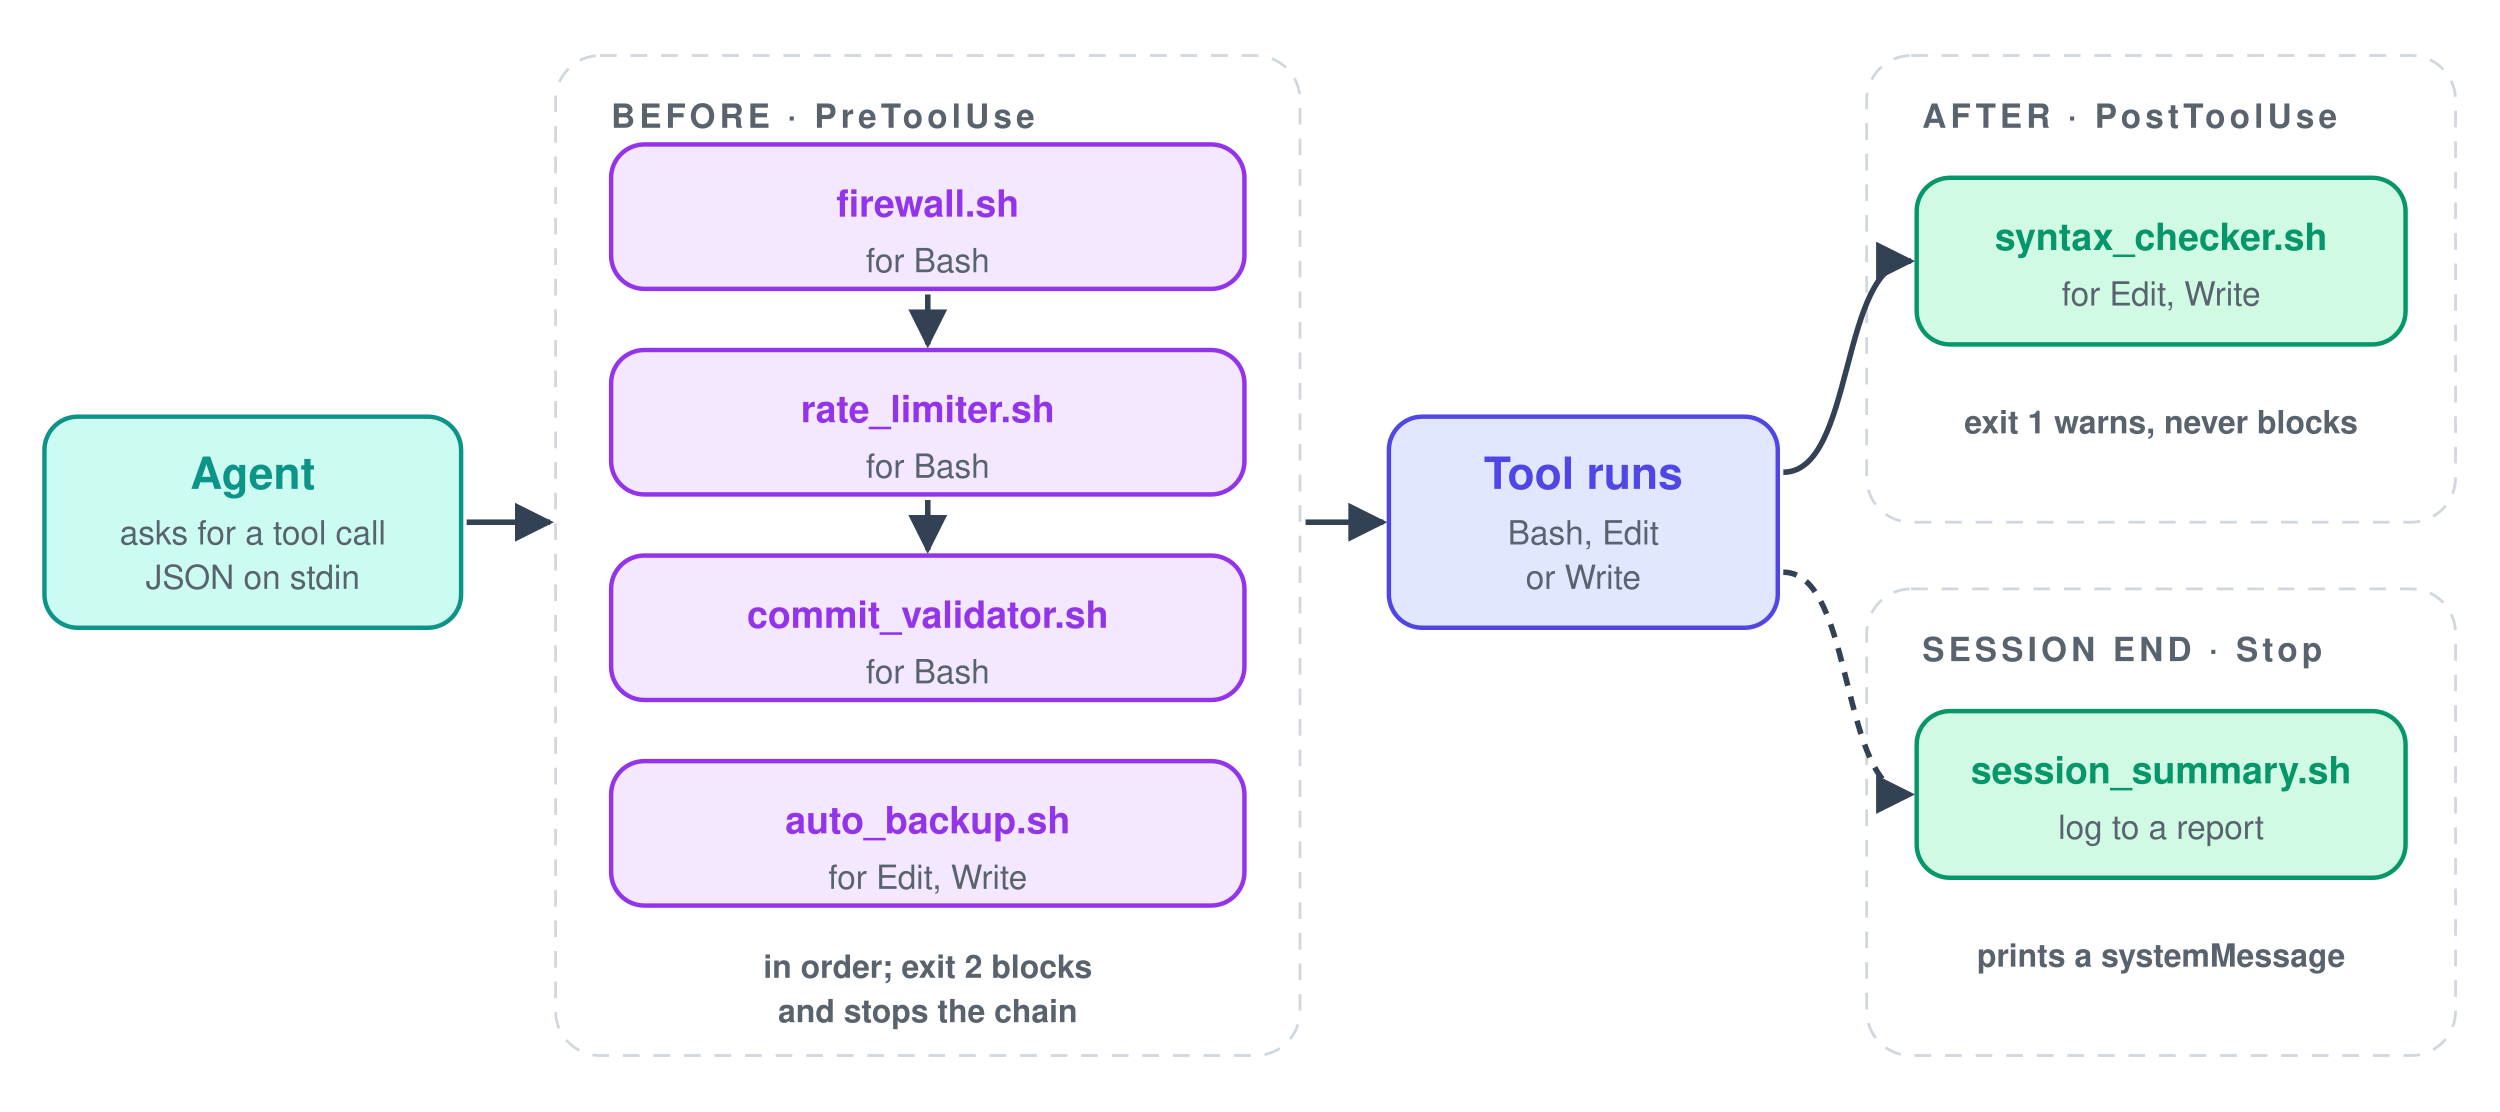
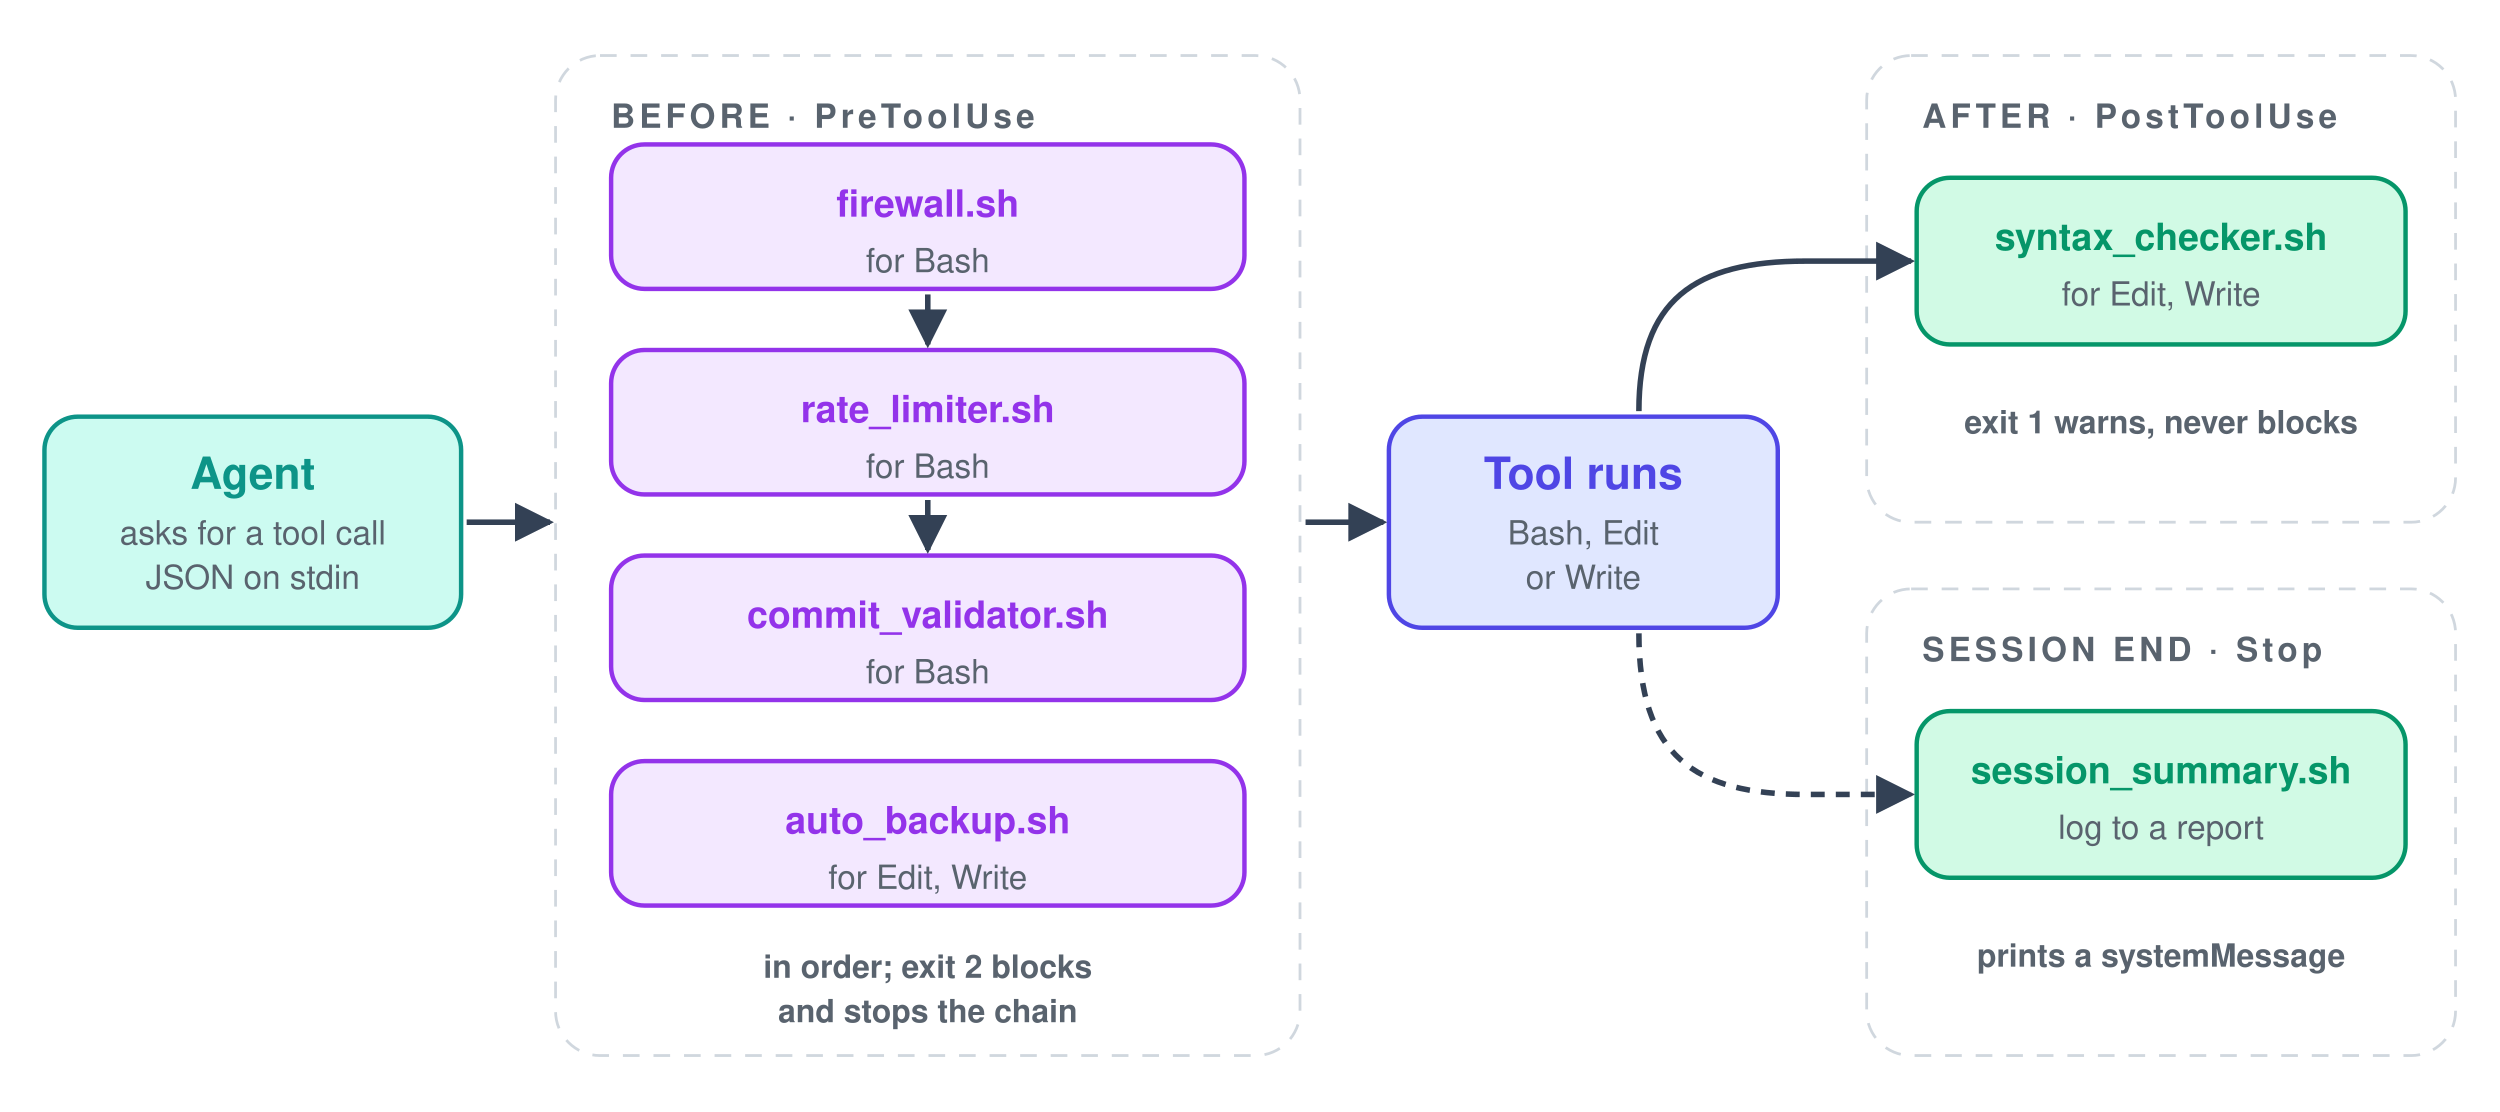
<svg xmlns="http://www.w3.org/2000/svg" viewBox="0 0 900 400" width="900" height="400" font-family="-apple-system, BlinkMacSystemFont, 'Segoe UI', Helvetica, Arial, sans-serif">
  <defs>
    <marker id="ah" viewBox="0 0 10 10" refX="9" refY="5" markerWidth="7" markerHeight="7" orient="auto-start-reverse">
      <path d="M0,0 L10,5 L0,10 z" fill="#334155" />
    </marker>
  </defs>
  <rect x="16" y="150" width="150" height="76" rx="12" fill="#ccfbf1" stroke="#0d9488" stroke-width="1.6" />
  <text x="91.0" y="176" text-anchor="middle" font-size="16" font-weight="700" fill="#0d9488">Agent</text>
  <text x="91.0" y="196" text-anchor="middle" font-size="12" fill="#59636e">asks for a tool call</text>
  <text x="91.0" y="212" text-anchor="middle" font-size="12" fill="#59636e">JSON on stdin</text>
  <rect x="500" y="150" width="140" height="76" rx="12" fill="#e0e7ff" stroke="#4f46e5" stroke-width="1.6" />
  <text x="570.0" y="176" text-anchor="middle" font-size="16" font-weight="700" fill="#4f46e5">Tool runs</text>
  <text x="570.0" y="196" text-anchor="middle" font-size="12" fill="#59636e">Bash, Edit</text>
  <text x="570.0" y="212" text-anchor="middle" font-size="12" fill="#59636e">or Write</text>
  <rect x="200" y="20" width="268" height="360" rx="16" fill="none" stroke="#d0d7de" stroke-dasharray="6 5" />
  <text x="220" y="46" font-size="12" font-weight="700" letter-spacing="1.5" fill="#59636e">BEFORE · PreToolUse</text>
  <rect x="220" y="52" width="228" height="52" rx="12" fill="#f3e8ff" stroke="#9333ea" stroke-width="1.6" />
  <text x="334.0" y="78" text-anchor="middle" font-size="13.5" font-weight="700" fill="#9333ea">firewall.sh</text>
  <text x="334.0" y="98" text-anchor="middle" font-size="12" fill="#59636e">for Bash</text>
  <rect x="220" y="126" width="228" height="52" rx="12" fill="#f3e8ff" stroke="#9333ea" stroke-width="1.6" />
  <text x="334.0" y="152" text-anchor="middle" font-size="13.5" font-weight="700" fill="#9333ea">rate_limiter.sh</text>
  <text x="334.0" y="172" text-anchor="middle" font-size="12" fill="#59636e">for Bash</text>
  <rect x="220" y="200" width="228" height="52" rx="12" fill="#f3e8ff" stroke="#9333ea" stroke-width="1.6" />
  <text x="334.0" y="226" text-anchor="middle" font-size="13.5" font-weight="700" fill="#9333ea">commit_validator.sh</text>
  <text x="334.0" y="246" text-anchor="middle" font-size="12" fill="#59636e">for Bash</text>
  <rect x="220" y="274" width="228" height="52" rx="12" fill="#f3e8ff" stroke="#9333ea" stroke-width="1.6" />
  <text x="334.0" y="300" text-anchor="middle" font-size="13.5" font-weight="700" fill="#9333ea">auto_backup.sh</text>
  <text x="334.0" y="320" text-anchor="middle" font-size="12" fill="#59636e">for Edit, Write</text>
  <path d="M334,106 L334,124" fill="none" stroke="#334155" stroke-width="2" marker-end="url(#ah)" />
  <path d="M334,180 L334,198" fill="none" stroke="#334155" stroke-width="2" marker-end="url(#ah)" />
  <text x="334" y="352" text-anchor="middle" font-size="11.5" font-weight="600" fill="#59636e">in order; exit 2 blocks</text>
  <text x="334" y="368" text-anchor="middle" font-size="11.5" font-weight="600" fill="#59636e">and stops the chain</text>
  <rect x="672" y="20" width="212" height="168" rx="16" fill="none" stroke="#d0d7de" stroke-dasharray="6 5" />
  <text x="692" y="46" font-size="12" font-weight="700" letter-spacing="1.5" fill="#59636e">AFTER · PostToolUse</text>
  <rect x="690" y="64" width="176" height="60" rx="12" fill="#d1fae5" stroke="#059669" stroke-width="1.6" />
  <text x="778.0" y="90" text-anchor="middle" font-size="13.5" font-weight="700" fill="#059669">syntax_checker.sh</text>
  <text x="778.0" y="110" text-anchor="middle" font-size="12" fill="#59636e">for Edit, Write</text>
  <text x="778" y="156" text-anchor="middle" font-size="11.5" font-weight="600" fill="#59636e">exit 1 warns, never blocks</text>
  <rect x="672" y="212" width="212" height="168" rx="16" fill="none" stroke="#d0d7de" stroke-dasharray="6 5" />
  <text x="692" y="238" font-size="12" font-weight="700" letter-spacing="1.5" fill="#59636e">SESSION END · Stop</text>
  <rect x="690" y="256" width="176" height="60" rx="12" fill="#d1fae5" stroke="#059669" stroke-width="1.6" />
  <text x="778.0" y="282" text-anchor="middle" font-size="13.5" font-weight="700" fill="#059669">session_summary.sh</text>
  <text x="778.0" y="302" text-anchor="middle" font-size="12" fill="#59636e">log to a report</text>
  <text x="778" y="348" text-anchor="middle" font-size="11.5" font-weight="600" fill="#59636e">prints a systemMessage</text>
  <path d="M168,188 L198,188" fill="none" stroke="#334155" stroke-width="2" marker-end="url(#ah)" />
  <path d="M470,188 L498,188" fill="none" stroke="#334155" stroke-width="2" marker-end="url(#ah)" />
-   <path d="M642,170 C668,170 662,94 688,94" fill="none" stroke="#334155" stroke-width="2" marker-end="url(#ah)" />
-   <path d="M642,206 C668,206 662,286 688,286" fill="none" stroke="#334155" stroke-width="2" stroke-dasharray="5 4" marker-end="url(#ah)" />
+   <path d="M590,148 C590,108 610,94 650,94 L688,94" fill="none" stroke="#334155" stroke-width="2" marker-end="url(#ah)" />
+   <path d="M590,228 C590,272 610,286 650,286 L688,286" fill="none" stroke="#334155" stroke-width="2" stroke-dasharray="5 4" marker-end="url(#ah)" />
</svg>
